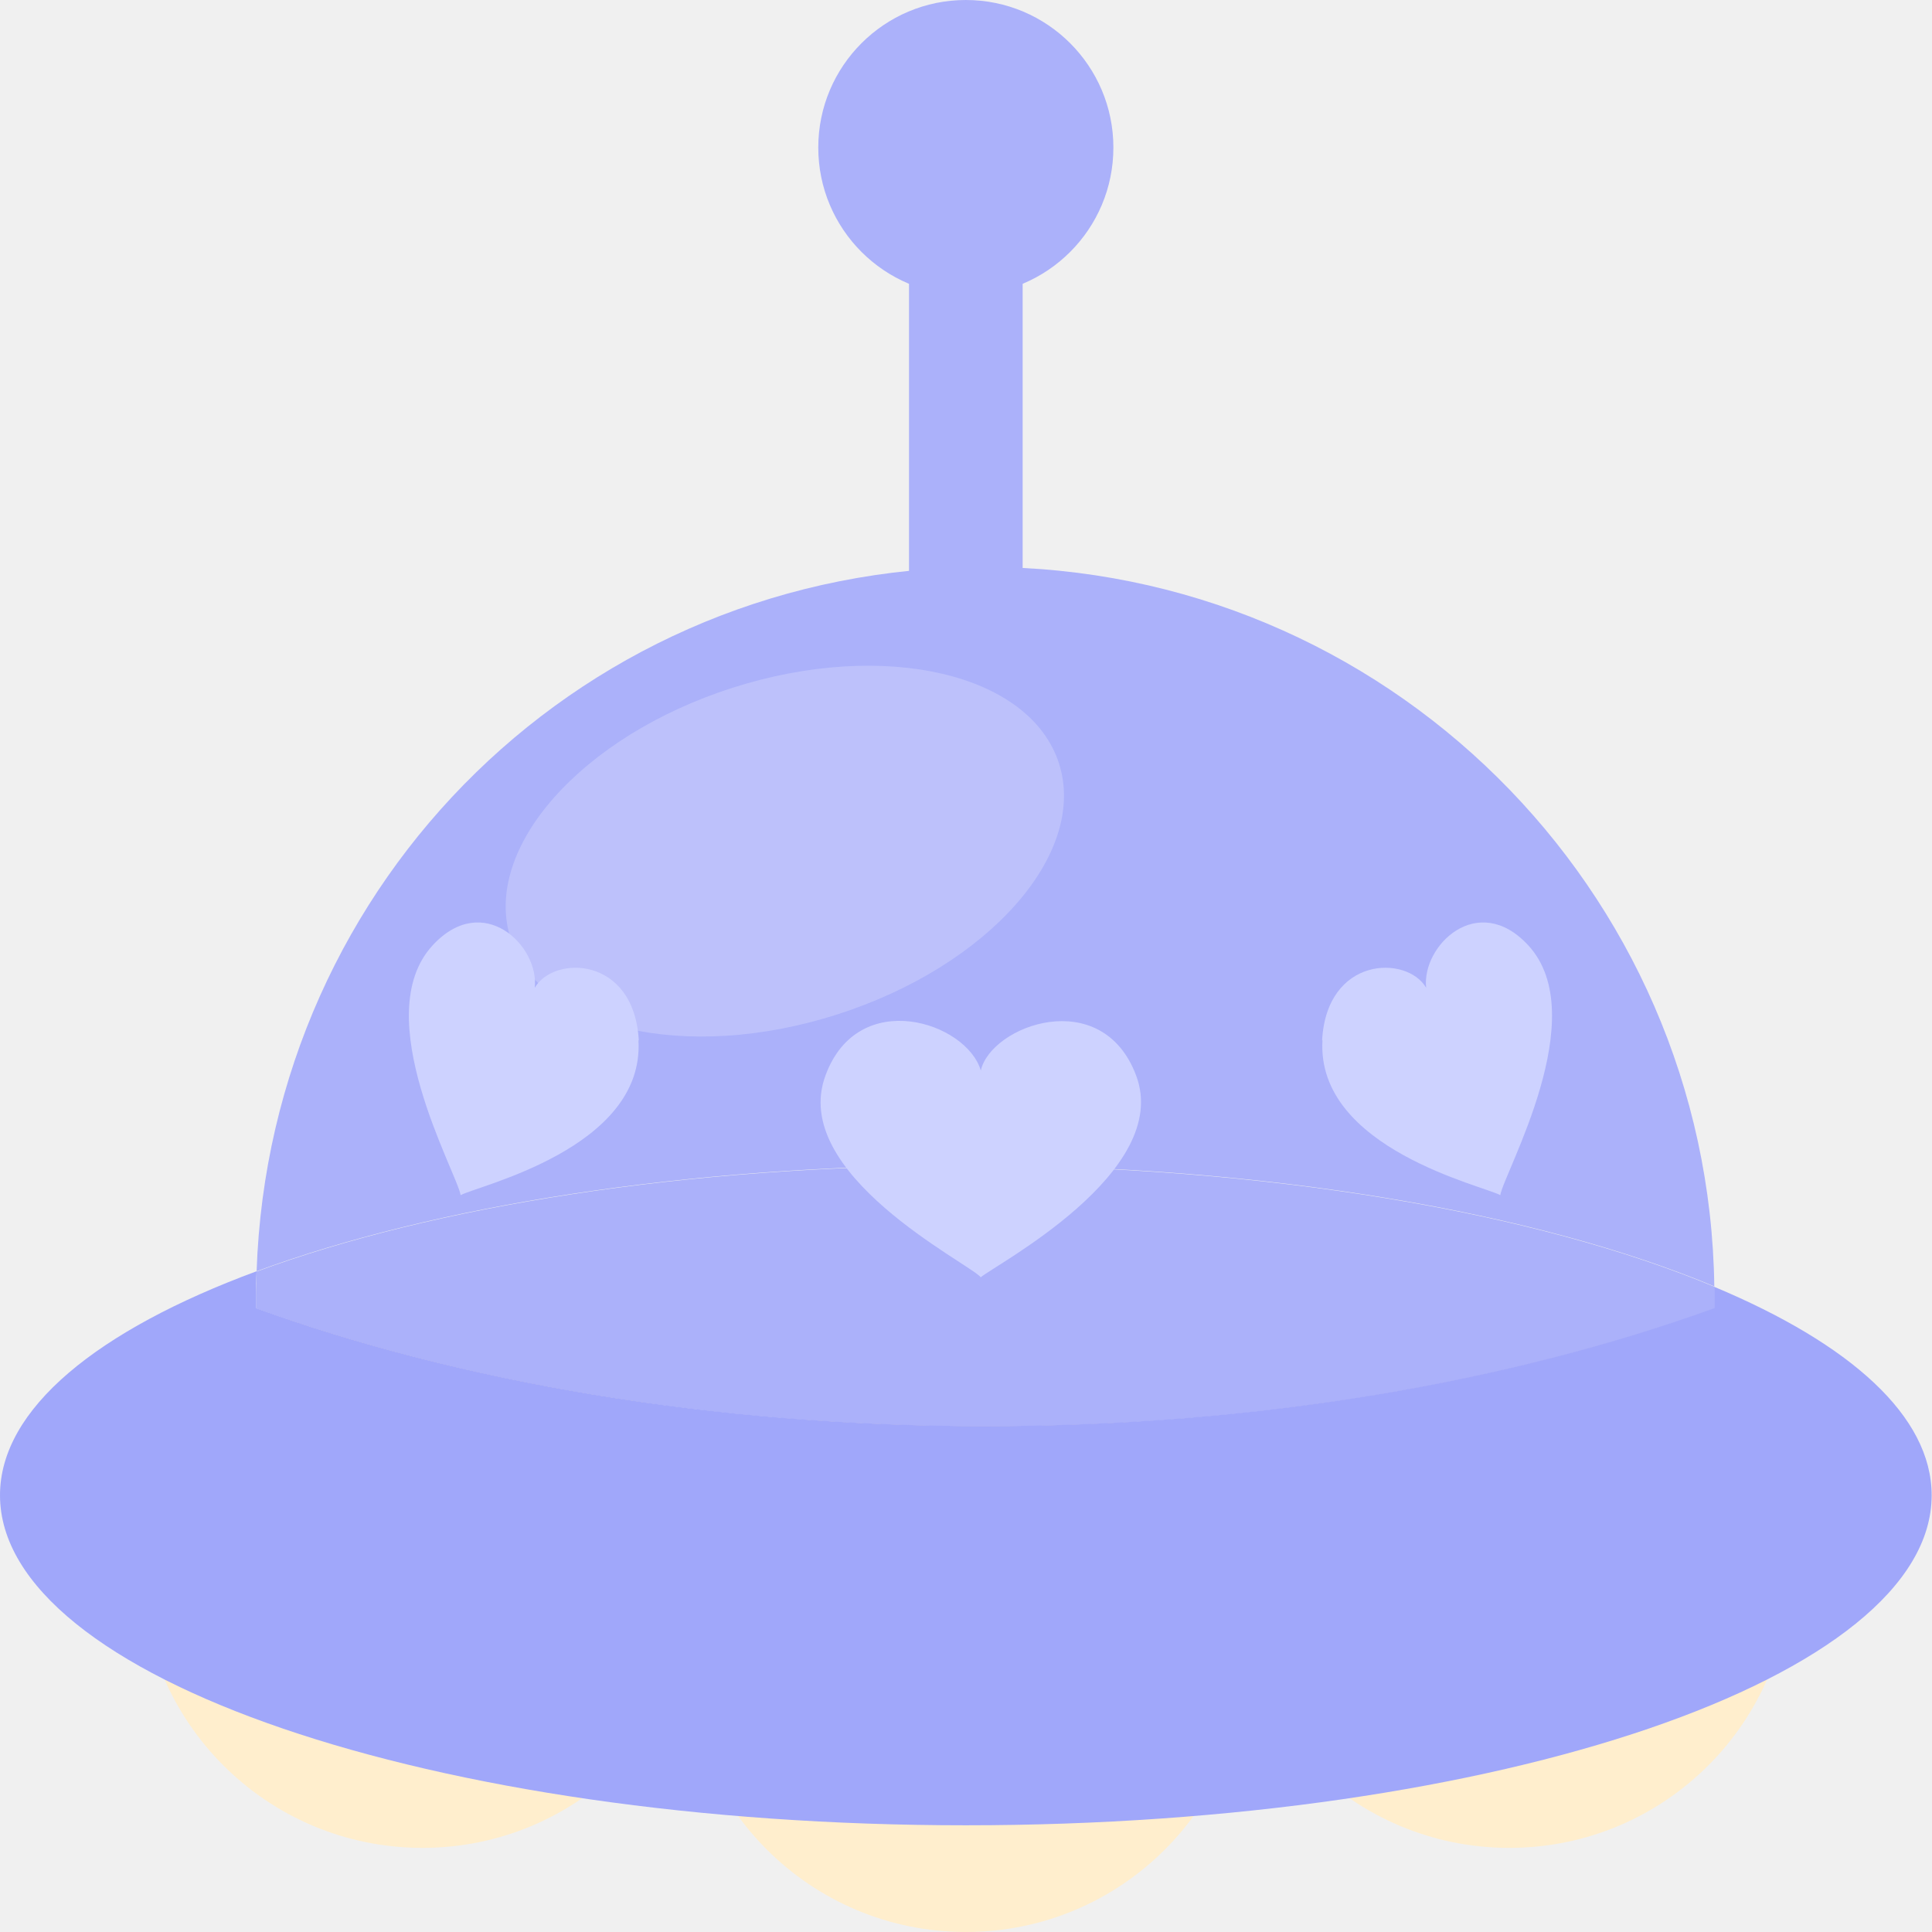
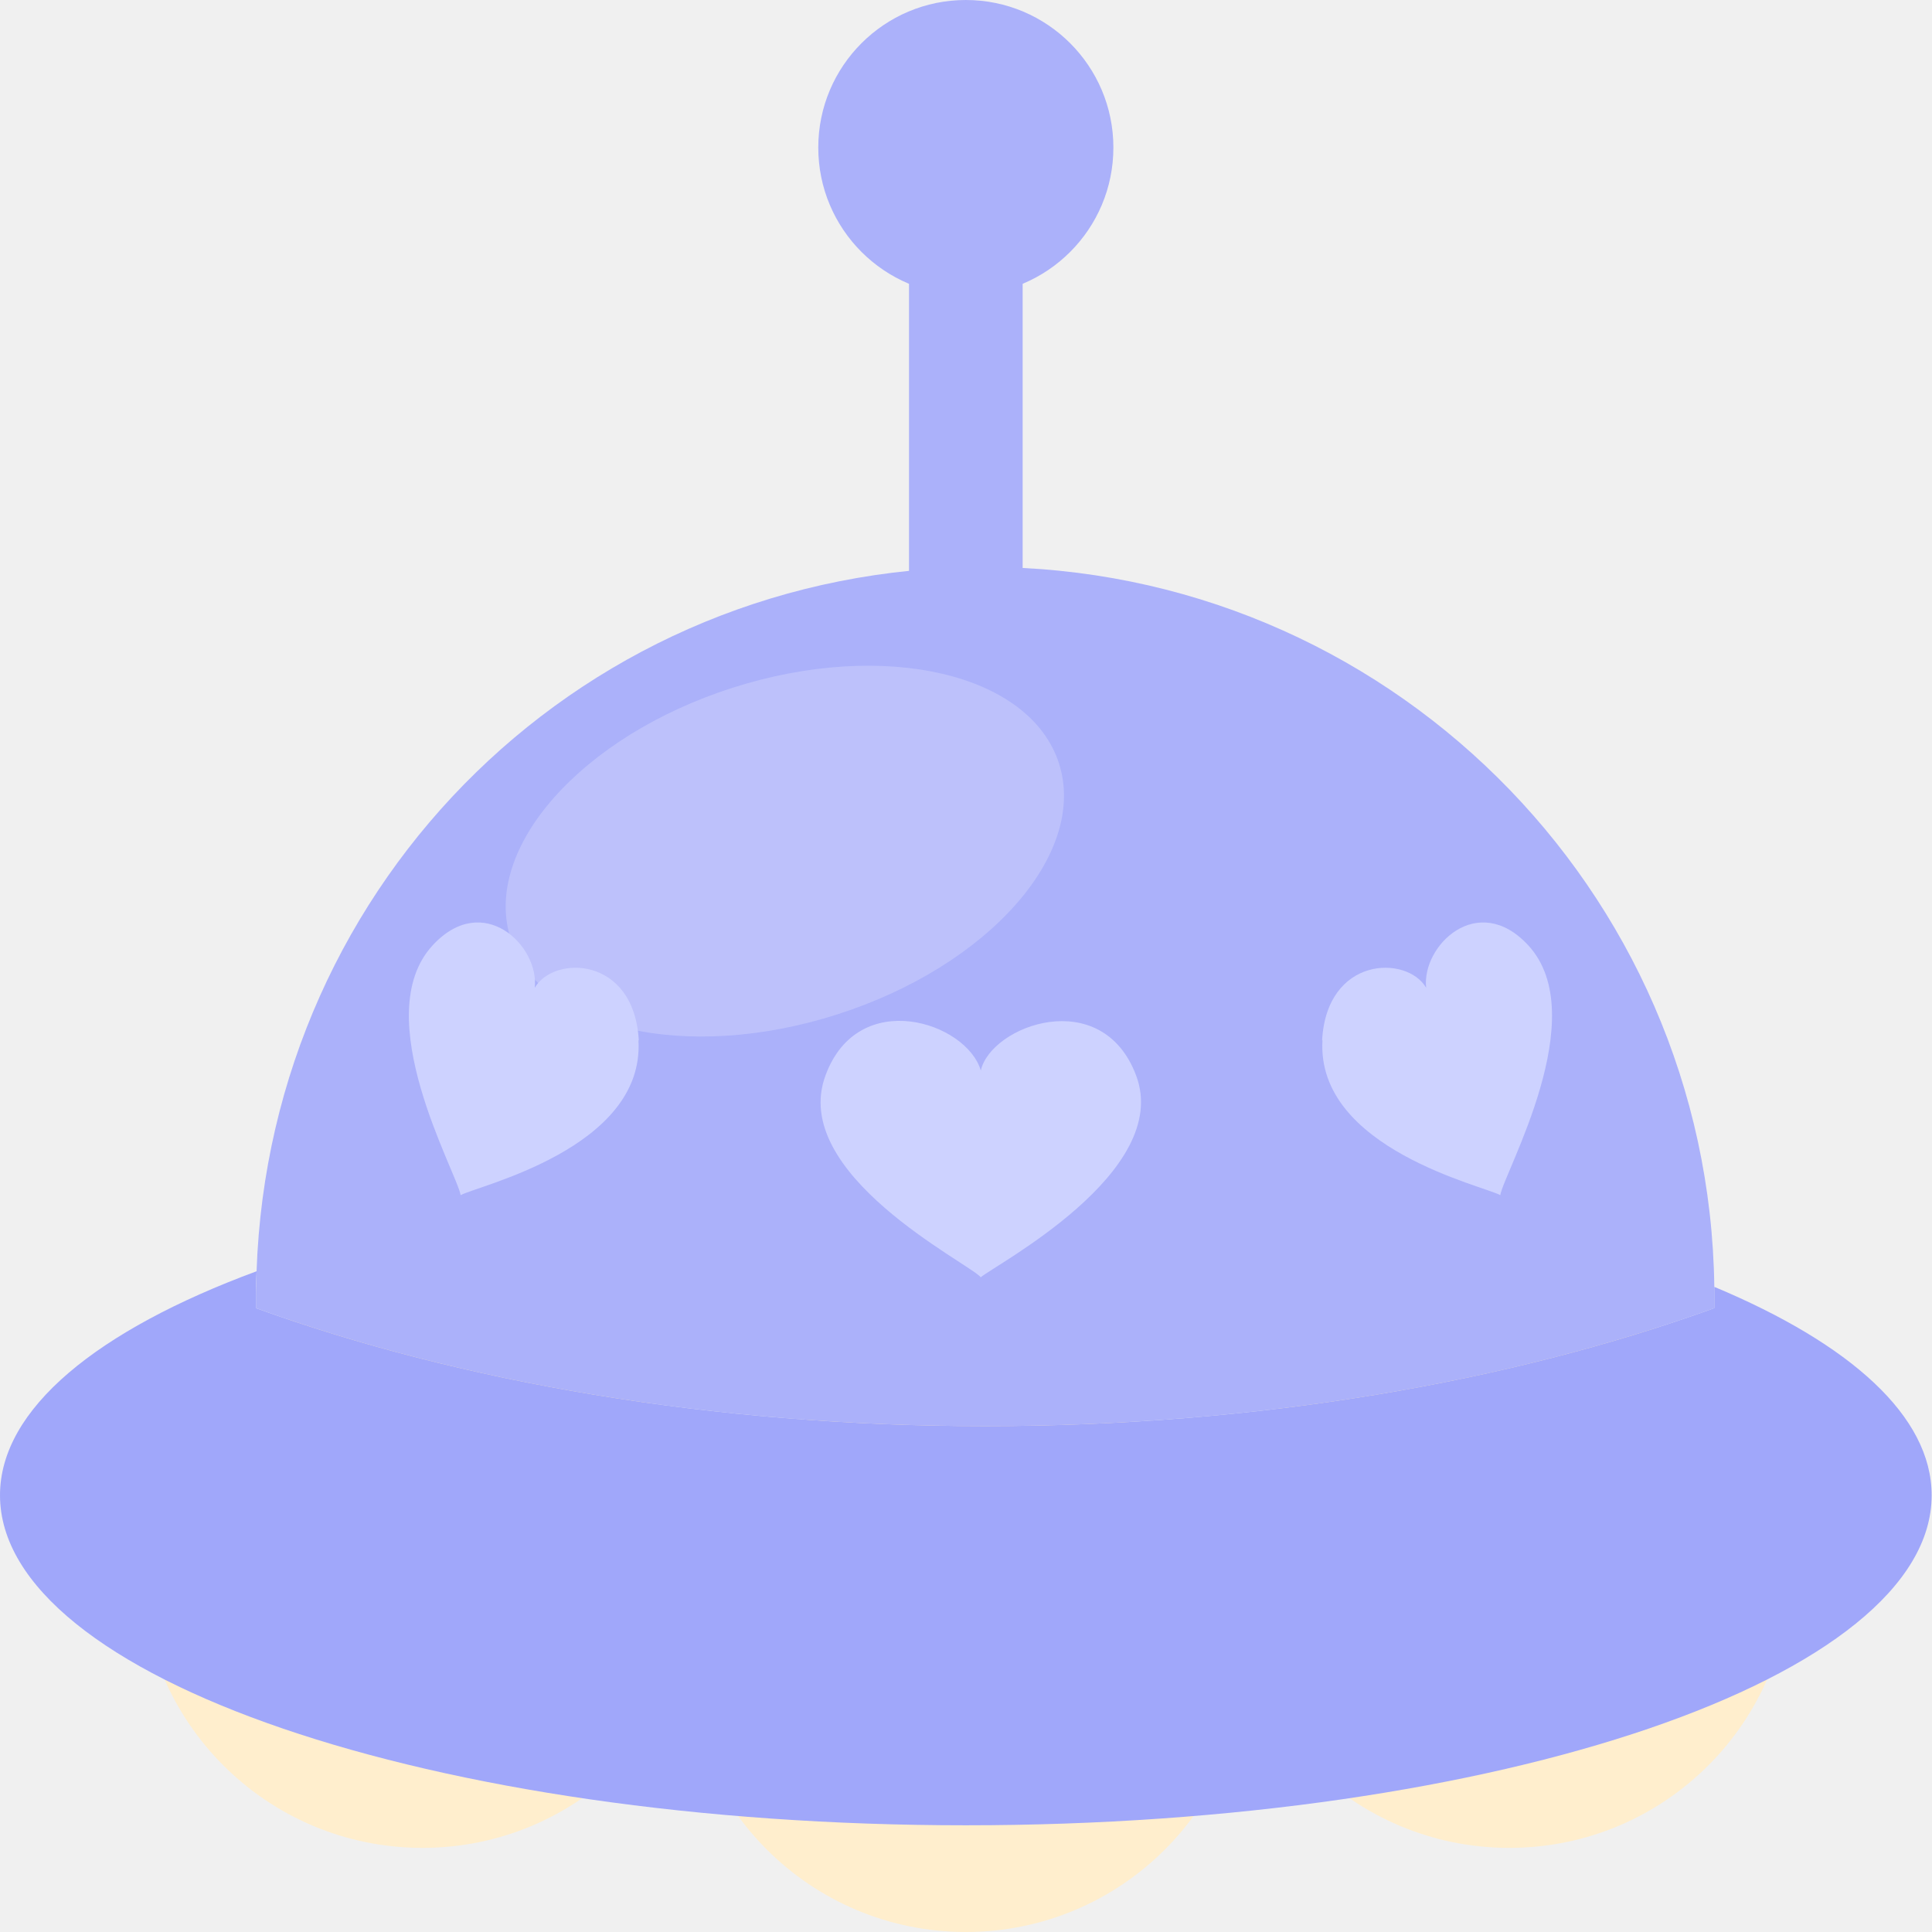
<svg xmlns="http://www.w3.org/2000/svg" width="56" height="56" viewBox="0 0 56 56" fill="none">
-   <g clip-path="url(#clip0_328_226)">
+   <g clip-path="url(#clip0_343_437)">
    <path d="M27.996 56C32.502 56 36.155 52.347 36.155 47.84C36.155 43.334 32.502 39.681 27.996 39.681C23.489 39.681 19.836 43.334 19.836 47.84C19.836 52.347 23.489 56 27.996 56Z" fill="#FFEECD" />
    <path d="M12.245 53.562C16.751 53.562 20.404 49.909 20.404 45.403C20.404 40.896 16.751 37.243 12.245 37.243C7.738 37.243 4.085 40.896 4.085 45.403C4.085 49.909 7.738 53.562 12.245 53.562Z" fill="#FFEECD" />
    <path d="M43.747 53.562C48.253 53.562 51.906 49.909 51.906 45.403C51.906 40.896 48.253 37.243 43.747 37.243C39.24 37.243 35.587 40.896 35.587 45.403C35.587 49.909 39.24 53.562 43.747 53.562Z" fill="#FFEECD" />
-     <path d="M49.69 37.291C49.536 25.75 40.134 16.435 28.554 16.435C16.975 16.435 7.823 25.509 7.438 36.848C12.553 34.96 19.875 33.775 28.005 33.775C36.752 33.775 44.565 35.143 49.7 37.291H49.69Z" fill="#ABB1FA" />
-     <path d="M7.428 37.927C13.371 40.075 20.674 41.346 28.564 41.346C36.454 41.346 43.756 40.075 49.7 37.927C49.7 37.811 49.7 37.695 49.7 37.589C49.7 37.493 49.7 37.397 49.7 37.3C44.565 35.152 36.752 33.784 28.005 33.784C19.874 33.784 12.553 34.969 7.437 36.857C7.437 37.098 7.418 37.349 7.418 37.589C7.418 37.705 7.418 37.821 7.418 37.927H7.428Z" fill="#ABB1FA" />
+     <path d="M49.69 37.291C49.536 25.75 40.134 16.435 28.554 16.435C16.974 16.435 7.823 25.509 7.437 36.848C7.437 37.089 7.418 37.339 7.418 37.58C7.418 37.696 7.418 37.812 7.418 37.917C13.362 40.066 20.664 41.337 28.554 41.337C36.444 41.337 43.746 40.066 49.69 37.917C49.69 37.802 49.69 37.686 49.69 37.58C49.69 37.484 49.69 37.388 49.69 37.291Z" fill="#ABB1FA" />
    <path d="M49.69 37.291C49.69 37.387 49.69 37.483 49.69 37.58C49.69 37.695 49.69 37.811 49.69 37.917C43.746 40.065 36.444 41.337 28.554 41.337C20.664 41.337 13.362 40.065 7.418 37.917C7.418 37.801 7.418 37.686 7.418 37.58C7.418 37.329 7.427 37.089 7.437 36.848C2.823 38.553 0 40.836 0 43.341C0 48.62 12.533 52.907 27.995 52.907C43.457 52.907 55.99 48.62 55.99 43.341C55.99 41.048 53.63 38.948 49.69 37.3V37.291Z" fill="#A0A7FA" />
-     <path opacity="0.3" d="M24.262 29.406C28.651 28.003 31.531 24.746 30.696 22.131C29.86 19.516 25.625 18.533 21.236 19.935C16.847 21.338 13.966 24.595 14.802 27.21C15.638 29.825 19.873 30.808 24.262 29.406Z" fill="#E6E8FF" />
+     <path opacity="0.3" d="M24.262 29.405C28.651 28.003 31.531 24.746 30.696 22.131C29.86 19.516 25.625 18.533 21.236 19.935C16.847 21.338 13.966 24.595 14.802 27.21C15.638 29.825 19.873 30.808 24.262 29.405Z" fill="#E6E8FF" />
    <path d="M29.401 17.071C28.467 17.572 27.523 17.572 26.588 17.071C26.434 16.994 26.348 16.82 26.348 16.657V8.112C26.348 7.938 26.434 7.774 26.588 7.697C27.523 7.187 28.467 7.187 29.401 7.697C29.546 7.774 29.642 7.948 29.642 8.112V16.657C29.642 16.83 29.556 16.994 29.401 17.071Z" fill="#ABB1FA" />
    <path d="M27.995 8.555C30.357 8.555 32.272 6.64 32.272 4.277C32.272 1.915 30.357 0 27.995 0C25.633 0 23.718 1.915 23.718 4.277C23.718 6.64 25.633 8.555 27.995 8.555Z" fill="#ABB1FA" />
    <path d="M32.928 31.165C31.935 28.544 28.727 29.719 28.429 31.03C28.024 29.633 24.883 28.592 23.93 31.165C22.86 34.026 28.062 36.598 28.429 37.022C28.804 36.684 33.997 33.977 32.928 31.165Z" fill="#CDD2FF" />
    <path d="M18.515 30.153C18.381 27.716 16.059 27.677 15.5 28.631C15.635 27.417 14.007 25.818 12.543 27.398C10.645 29.45 13.246 33.987 13.352 34.643C13.785 34.382 18.689 33.303 18.506 30.153H18.515Z" fill="#CDD2FF" />
    <path d="M38.322 30.153C38.457 27.716 40.779 27.677 41.338 28.631C41.203 27.417 42.831 25.818 44.295 27.398C46.193 29.45 43.592 33.987 43.486 34.643C43.052 34.382 38.149 33.303 38.332 30.153H38.322Z" fill="#CDD2FF" />
  </g>
  <defs>
-     <clipPath id="clip0_328_226">
+     <clipPath id="clip0_343_437">
      <rect width="56" height="56" fill="white" />
    </clipPath>
  </defs>
</svg>
